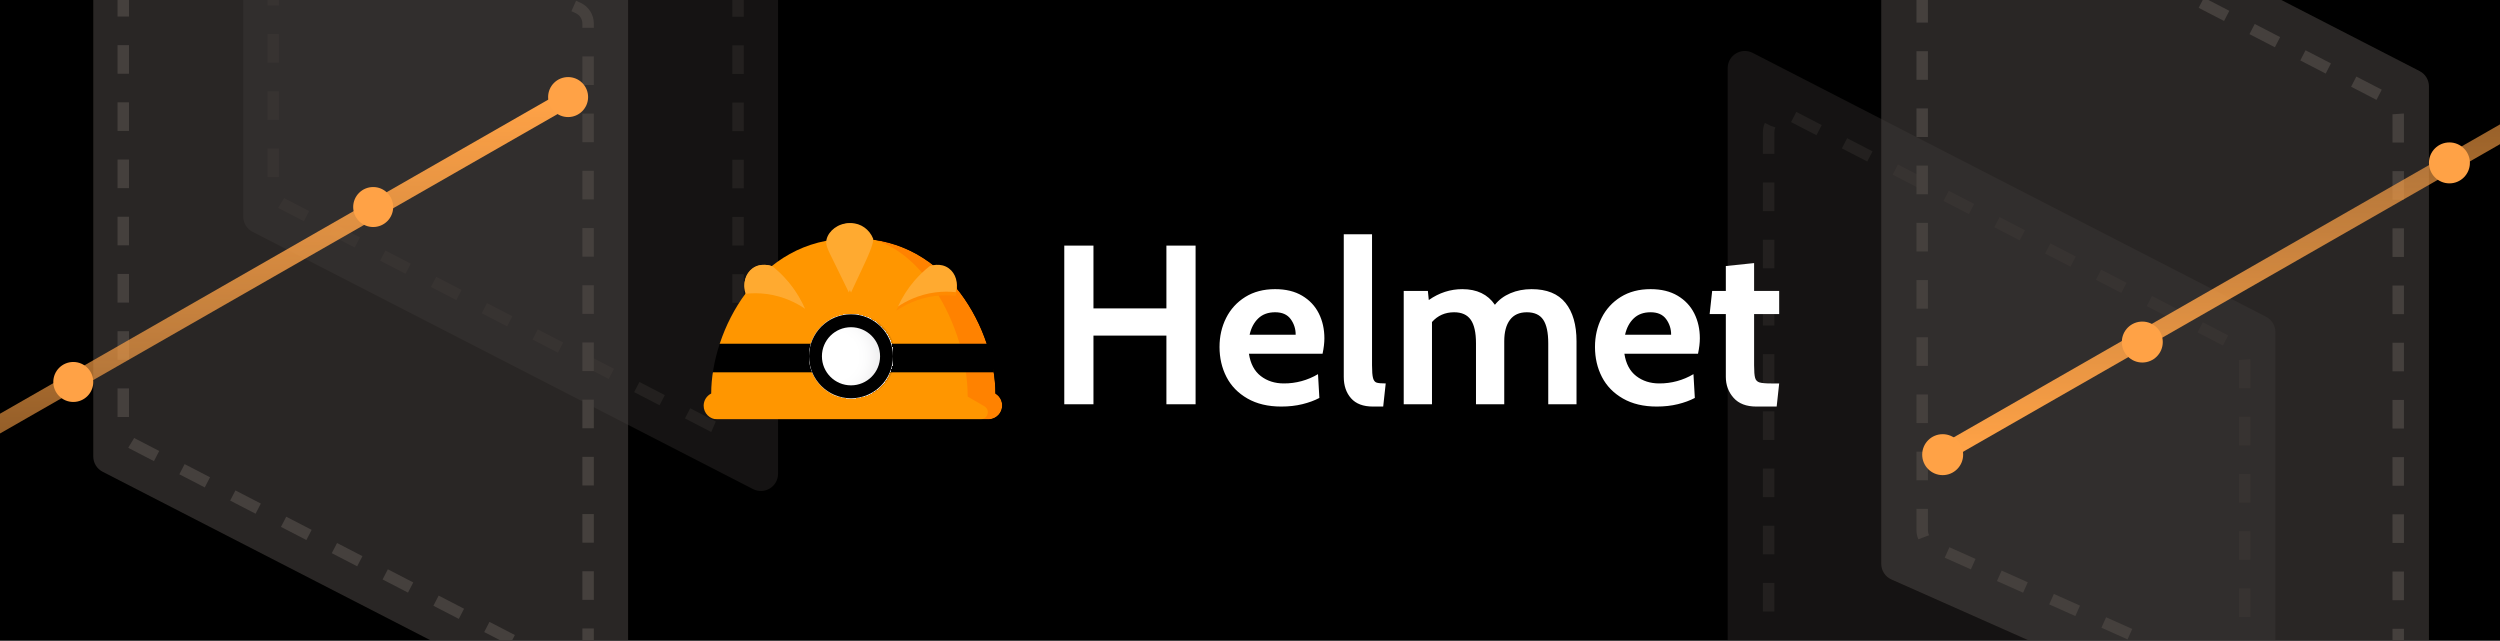
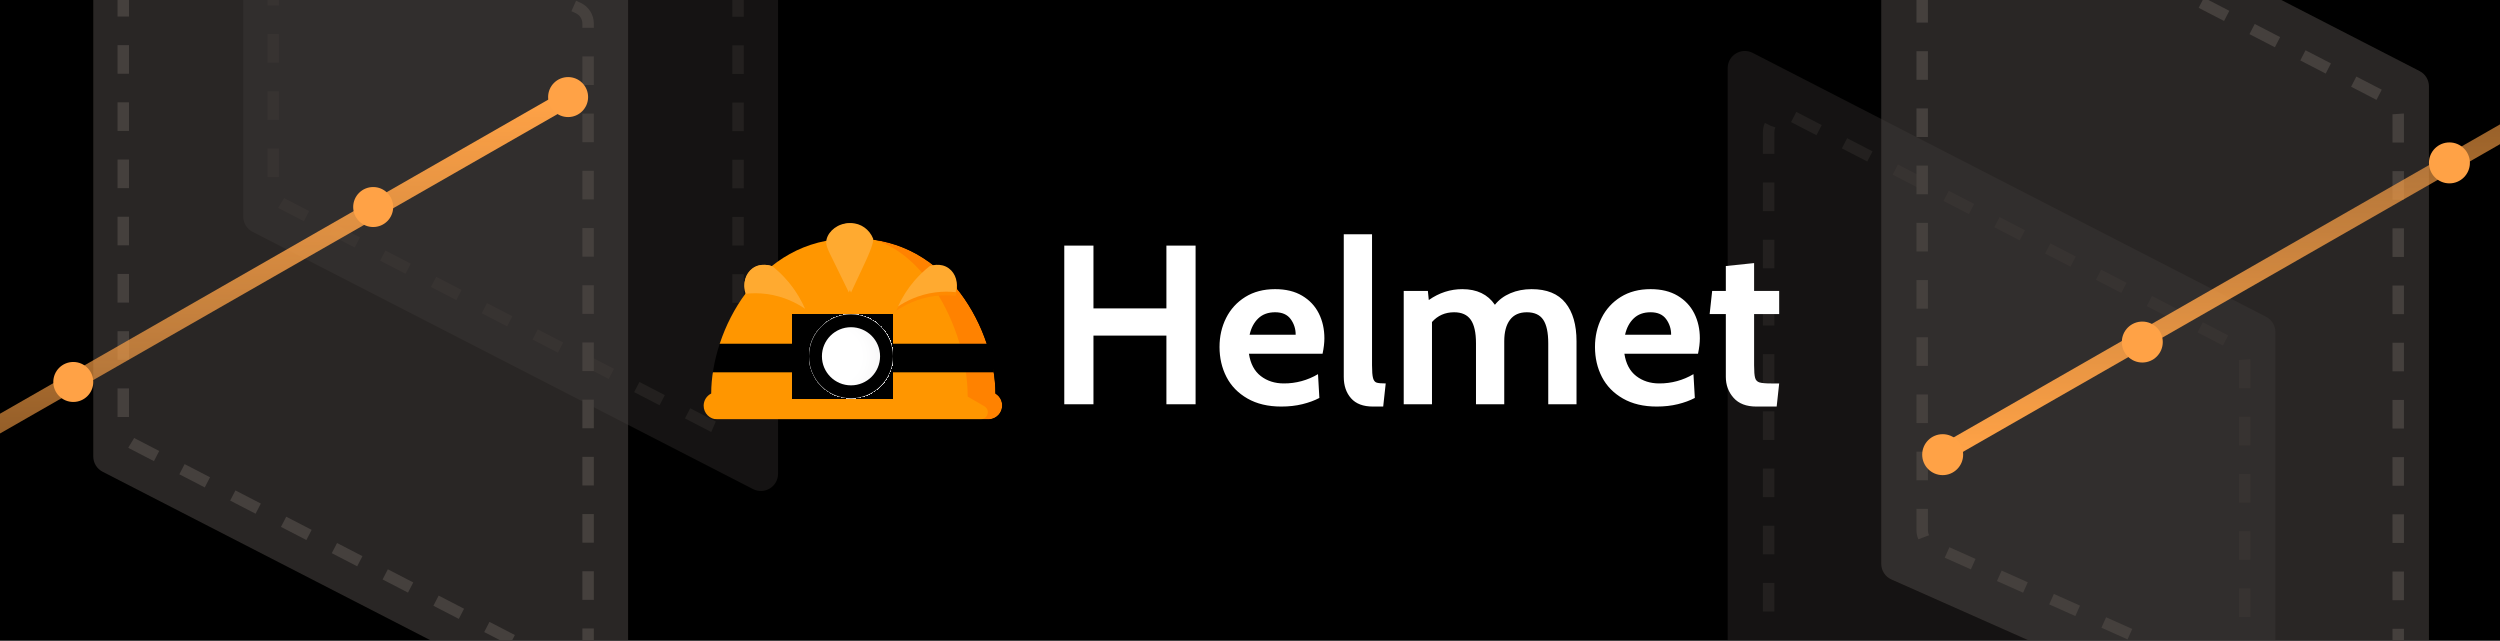
<svg xmlns="http://www.w3.org/2000/svg" xmlns:xlink="http://www.w3.org/1999/xlink" width="437" height="112" fill="none">
  <style>.B{fill:#45403d}.C{stroke:#45403d}.D{stroke-width:2}.E{stroke-dasharray:5 5}</style>
  <g clip-path="url(#E)">
    <path fill="#000" d="M0 0h437v112H0z" />
    <g opacity=".5">
      <path d="M306.371 9.247l89.737 46.126a3 3 0 0 1 1.629 2.668v123.291c0 2.171-2.234 3.623-4.217 2.742l-89.737-39.836a3 3 0 0 1-1.783-2.742V11.915c0-2.245 2.375-3.694 4.371-2.668z" class="B" opacity=".6" />
      <path d="M313.537 20.45l77.21 39.954a3 3 0 0 1 1.622 2.664v107.068c0 2.173-2.24 3.626-4.224 2.739l-77.211-34.506a3 3 0 0 1-1.776-2.739V23.115c0-2.248 2.382-3.698 4.379-2.664z" class="C D E" />
    </g>
    <path d="M333.214-33.7l89.737 46.127a3 3 0 0 1 1.628 2.668v123.292c0 2.17-2.233 3.622-4.217 2.742l-89.737-39.837a3 3 0 0 1-1.783-2.742V-31.032c0-2.245 2.375-3.694 4.372-2.668z" class="B" opacity=".6" />
    <path d="M340.379-22.497l77.21 39.954a3 3 0 0 1 1.621 2.664v107.068c0 2.174-2.239 3.626-4.224 2.739l-77.21-34.506A3 3 0 0 1 336 92.683V-19.833c0-2.248 2.382-3.698 4.379-2.664z" class="C D E" />
    <path stroke="url(#C)" stroke-width="3" d="M340.026 79.026L472 3.421" />
    <g fill="#ffa246">
      <circle cx="374.474" cy="59.79" r="3.579" transform="rotate(180 374.474 59.79)" />
      <circle cx="339.579" cy="79.474" r="3.579" transform="rotate(180 339.579 79.474)" />
      <circle cx="428.158" cy="28.474" r="3.579" transform="rotate(180 428.158 28.474)" />
    </g>
    <g opacity=".5">
      <path d="M131.628 85.49L44.144 40.521a3 3 0 0 1-1.629-2.668V-82.386c0-2.17 2.233-3.623 4.217-2.742l87.484 38.836A3 3 0 0 1 136-43.549V82.822c0 2.245-2.375 3.694-4.372 2.668z" class="B" opacity=".6" />
      <path d="M124.632 74.55L49.379 35.609a3 3 0 0 1-1.621-2.664V-71.452c0-2.174 2.24-3.626 4.224-2.739l75.252 33.631a3 3 0 0 1 1.776 2.739V71.886c0 2.248-2.381 3.698-4.378 2.664z" class="C D E" />
    </g>
    <path d="M105.418 127.427L17.934 82.458a3 3 0 0 1-1.629-2.668V-40.449c0-2.17 2.233-3.623 4.217-2.742l87.485 38.836a3 3 0 0 1 1.782 2.742v126.371c0 2.245-2.375 3.695-4.371 2.669z" class="B" opacity=".6" />
    <path d="M98.421 116.487L23.169 77.545a3 3 0 0 1-1.621-2.664V-29.516c0-2.174 2.239-3.626 4.224-2.739l75.253 33.631a3 3 0 0 1 1.776 2.739v109.707c0 2.248-2.382 3.698-4.379 2.665z" class="C D E" />
    <path stroke="url(#D)" stroke-width="3" d="M98.868 17.405L-30 91.232" />
    <g fill="#ffa246">
      <circle cx="65.232" cy="36.189" r="3.495" />
      <circle cx="99.305" cy="16.968" r="3.495" />
      <circle cx="12.811" cy="66.768" r="3.495" />
    </g>
    <mask id="A" width="53" height="33" x="123" y="41" mask-type="alpha" maskUnits="userSpaceOnUse">
      <use fill="#fff" xlink:href="#F" />
    </mask>
    <g mask="url(#A)">
      <use fill="#ff8200" xlink:href="#F" />
      <path fill="#ff9600" fill-rule="evenodd" d="M139.45 41.48h10.1c10.954 0 19.601 15.334 19.601 27.853l2.908 1.672c.586.337.787 1.085.451 1.67-.219.38-.623.614-1.061.614h-53.842c-.676 0-1.224-.548-1.224-1.223 0-.476.276-.908.708-1.109l3.487-1.623c0-12.518 7.918-27.852 18.872-27.852z" />
      <path fill="#000" d="M123.726 60.085h49.994v4.995h-49.994v-4.995z" />
      <path fill="#000" fill-opacity=".119" d="M149.163 69.618a7.34 7.34 0 0 0 0-14.681c-4.054 0-7.341 3.286-7.341 7.34s3.287 7.34 7.341 7.34z" />
    </g>
    <path fill="#fff" d="M148.755 69.618a7.34 7.34 0 0 0 0-14.681 7.34 7.34 0 0 0 0 14.681z" />
    <g filter="url(#B)">
      <path fill="#fff" d="M148.755 69.618a7.34 7.34 0 0 0 0-14.681 7.34 7.34 0 0 0 0 14.681z" />
    </g>
    <path stroke="#000" stroke-width="2.258" d="M148.755 68.489c3.43 0 6.211-2.781 6.211-6.211s-2.781-6.211-6.211-6.211-6.212 2.781-6.212 6.211 2.781 6.211 6.212 6.211z" />
    <g fill="#ffaa30">
      <path d="M146.174 45.844c-1.181-2.384-1.553-3.095-1.317-4.044.367-1.474 2.028-2.823 3.932-2.8 1.662.02 3.181 1.084 3.829 2.696.101.325-.119 1.447-1.415 4.215l-2.441 5.22-2.588-5.288z" />
      <path d="M145.799 45.84c-1.174-2.371-1.545-3.079-1.31-4.022.365-1.466 2.016-2.808 3.91-2.785 1.653.02 3.164 1.079 3.808 2.682.1.323-.118 1.439-1.407 4.193l-2.428 5.192-2.573-5.26zm-7.998 3.43a19.62 19.62 0 0 0-2.775-2.72c-.132-.053-1.935-.734-3.459.403-1.268.946-1.795 2.743-1.242 4.399 1.03-.113 2.29-.148 3.705.041 3.074.412 5.367 1.68 6.703 2.582-.588-1.317-1.506-2.999-2.932-4.705z" />
      <path d="M140.423 53.577c-.573-1.25-1.465-2.846-2.849-4.466a18.93 18.93 0 0 0-2.691-2.584c-.128-.05-1.874-.7-3.345.373-1.224.893-1.731 2.595-1.191 4.166.996-.105 2.215-.135 3.584.048 2.975.398 5.197 1.605 6.492 2.463z" />
    </g>
    <path fill="#ff8a00" d="M159.584 49.627a19.66 19.66 0 0 1 2.774-2.72c.133-.053 1.936-.734 3.46.403 1.267.946 1.795 2.743 1.242 4.399-1.03-.113-2.29-.148-3.706.041-3.073.412-5.366 1.68-6.703 2.582a20.17 20.17 0 0 1 2.933-4.705z" />
    <path fill="#ffaa30" d="M156.962 53.577a19.2 19.2 0 0 1 2.848-4.466 18.99 18.99 0 0 1 2.692-2.584c.128-.05 1.874-.7 3.345.373 1.224.893 1.73 2.595 1.191 4.166-.996-.105-2.215-.135-3.585.048-2.975.398-5.196 1.605-6.491 2.463z" />
    <path fill="#fff" d="M191.137 70.67V58.665h12.751V70.67h5.101V42.936h-5.101v10.975h-12.751V42.936h-5.101V70.67h5.101zm32.835.396c1.328 0 2.556-.139 3.686-.416s2.118-.641 2.968-1.09l-.239-4.16a11.54 11.54 0 0 1-5.977 1.624c-1.567 0-2.909-.429-4.025-1.288s-1.806-2.159-2.072-3.903h12.871c.213-1.004.319-1.902.319-2.694 0-1.611-.326-3.064-.976-4.358s-1.621-2.324-2.909-3.09-2.863-1.149-4.722-1.149c-2.019 0-3.759.456-5.22 1.367s-2.577 2.133-3.348 3.665-1.155 3.223-1.155 5.072c0 1.928.405 3.678 1.215 5.25s2.032 2.826 3.666 3.764 3.606 1.406 5.918 1.406zm2.51-12.56h-8.049c.265-1.189.77-2.139 1.514-2.853s1.727-1.07 2.949-1.07 2.125.396 2.709 1.189a4.48 4.48 0 0 1 .877 2.734zm15.302 12.56l.438-4.041c-.744 0-1.268-.046-1.574-.139s-.518-.357-.638-.792-.179-1.182-.179-2.239V40.955h-4.941v24.921c0 1.532.425 2.78 1.275 3.744s2.125 1.446 3.826 1.446h1.793zm8.527-.396V56.288c1.01-1.136 2.298-1.704 3.865-1.704 1.329 0 2.298.436 2.909 1.307s.917 2.245.917 4.121V70.67h4.941V59.656c0-1.611.332-2.859.996-3.744s1.647-1.327 2.949-1.327c1.328 0 2.285.436 2.869 1.307s.877 2.245.877 4.121V70.67h4.941V59.656c0-2.879-.644-5.118-1.933-6.716s-3.261-2.397-5.917-2.397c-1.355 0-2.59.238-3.706.713s-2.019 1.149-2.71 2.021c-1.248-1.823-3.148-2.734-5.698-2.734-2.099 0-4.051.634-5.858 1.902l-.159-1.585h-4.224v19.81h4.941zm39.29.396c1.329 0 2.557-.139 3.686-.416s2.119-.641 2.969-1.09l-.239-4.16a11.54 11.54 0 0 1-5.977 1.624c-1.568 0-2.909-.429-4.025-1.288s-1.806-2.159-2.072-3.903h12.871c.212-1.004.319-1.902.319-2.694 0-1.611-.326-3.064-.977-4.358s-1.62-2.324-2.908-3.09-2.863-1.149-4.722-1.149c-2.019 0-3.759.456-5.221 1.367a9.02 9.02 0 0 0-3.347 3.665c-.77 1.532-1.155 3.223-1.155 5.072 0 1.928.405 3.678 1.215 5.25s2.032 2.826 3.666 3.764 3.606 1.406 5.917 1.406zm2.511-12.56h-8.049c.265-1.189.77-2.139 1.514-2.853s1.727-1.07 2.949-1.07 2.125.396 2.709 1.189a4.48 4.48 0 0 1 .877 2.734zm18.45 12.56l.438-4.041h-1.355c-1.009 0-1.707-.059-2.092-.178a1.09 1.09 0 0 1-.757-.792c-.12-.409-.179-1.142-.179-2.199v-8.954H311V50.86h-4.383v-4.873l-4.942.515v4.358h-2.39l-.439 4.041h2.829v10.975c0 1.426.452 2.648 1.355 3.665s2.232 1.525 3.985 1.525h3.547z" />
  </g>
  <defs>
-     <filter id="B" width="17.629" height="14.681" x="138.466" y="54.937" color-interpolation-filters="sRGB" filterUnits="userSpaceOnUse">
-       <feFlood flood-opacity="0" />
+     <filter id="B" width="17.629" height="14.681" x="138.466" y="54.937" colorInterpolationFilters="sRGB" filterUnits="userSpaceOnUse">
+       <feFlood floodOpacity="0" />
      <feBlend in="SourceGraphic" result="B" />
      <feColorMatrix in="SourceAlpha" result="C" values="0 0 0 0 0 0 0 0 0 0 0 0 0 0 0 0 0 0 127 0" />
      <feOffset dx="-2.948" />
      <feGaussianBlur stdDeviation="1.474" />
      <feComposite in2="C" k2="-1" k3="1" operator="arithmetic" />
      <feColorMatrix values="0 0 0 0 0.91 0 0 0 0 0.906 0 0 0 0 0.914 0 0 0 1 0" />
      <feBlend in2="B" />
    </filter>
    <linearGradient id="C" x1="406.013" x2="406.013" y1="79.026" y2="3.421" gradientUnits="userSpaceOnUse">
      <stop stop-color="#ffa246" />
      <stop offset="1" stop-color="#ffa246" stop-opacity=".47" />
    </linearGradient>
    <linearGradient id="D" x1="34.434" x2="34.434" y1="17.405" y2="91.232" gradientUnits="userSpaceOnUse">
      <stop stop-color="#ffa246" />
      <stop offset="1" stop-color="#ffa246" stop-opacity=".47" />
    </linearGradient>
    <clipPath id="E">
      <path fill="#fff" d="M0 0h437v112H0z" />
    </clipPath>
    <path id="F" d="M148.746 41.687h.828c16.159 0 24.428 16.315 24.428 27.101a2.43 2.43 0 0 1-1.251 4.517h-47.367c-1.317 0-2.384-1.067-2.384-2.384 0-.903.51-1.729 1.318-2.133 0-10.785 8.091-27.101 24.428-27.101z" />
  </defs>
</svg>
